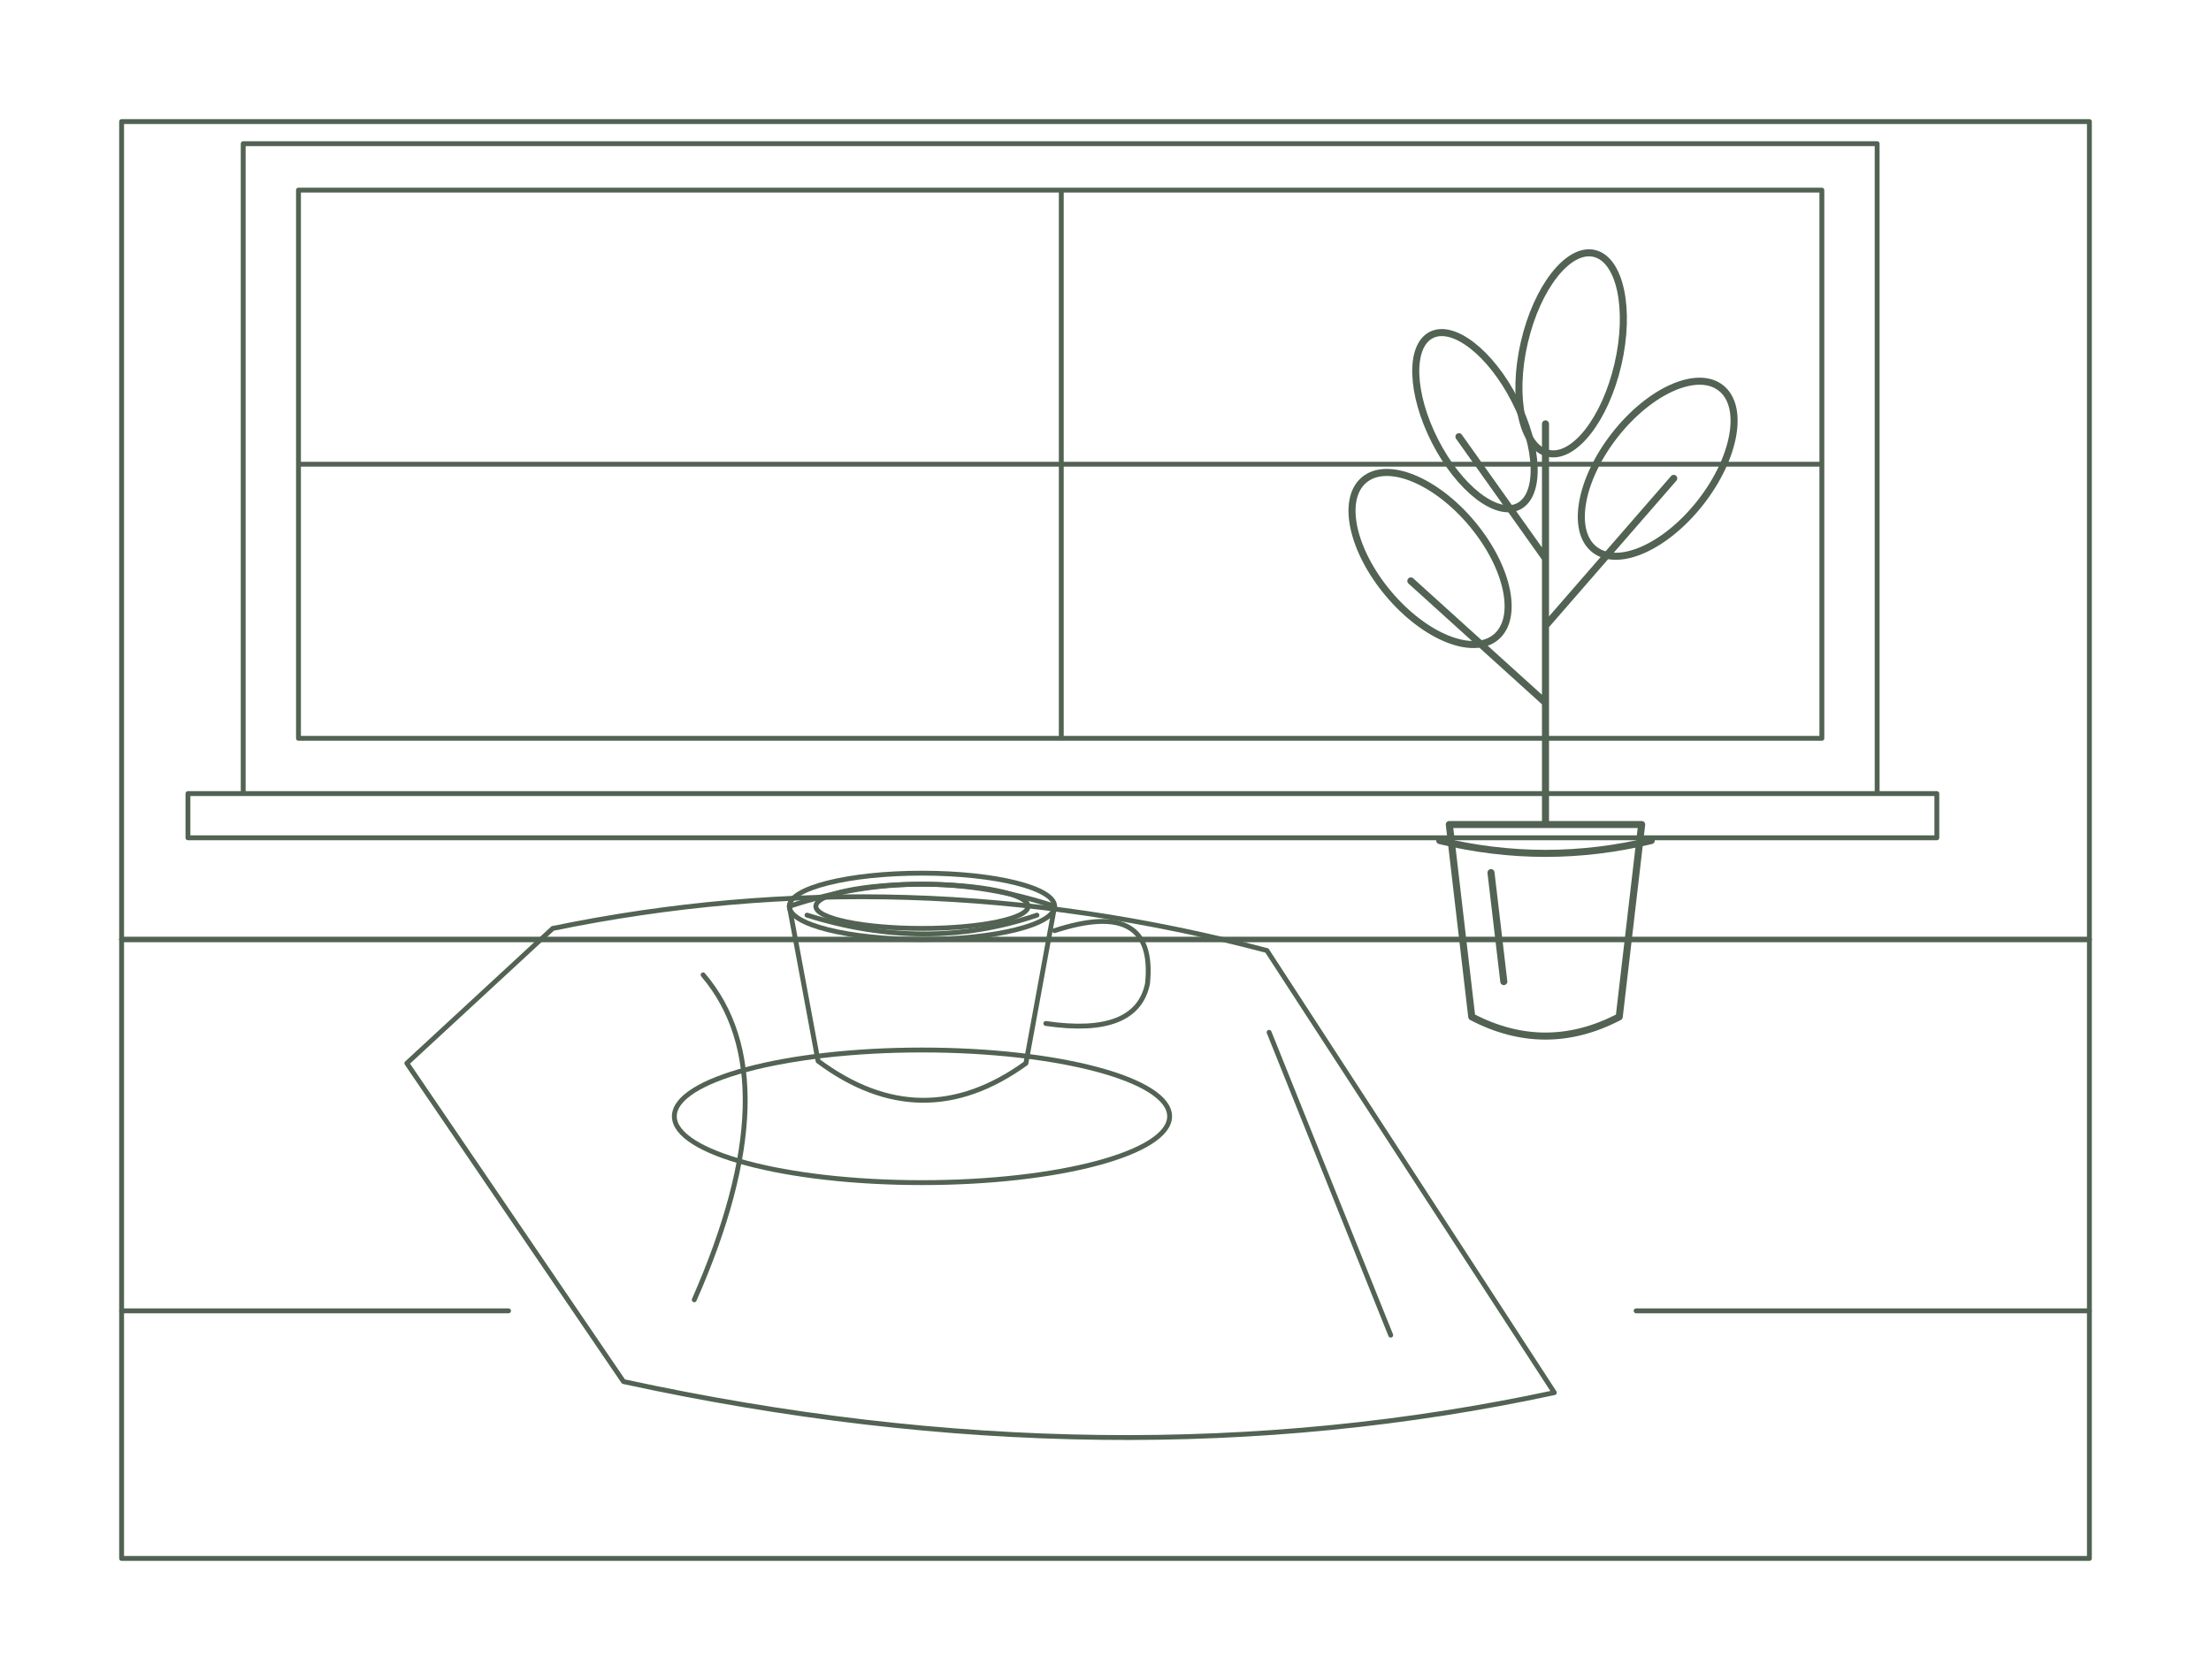
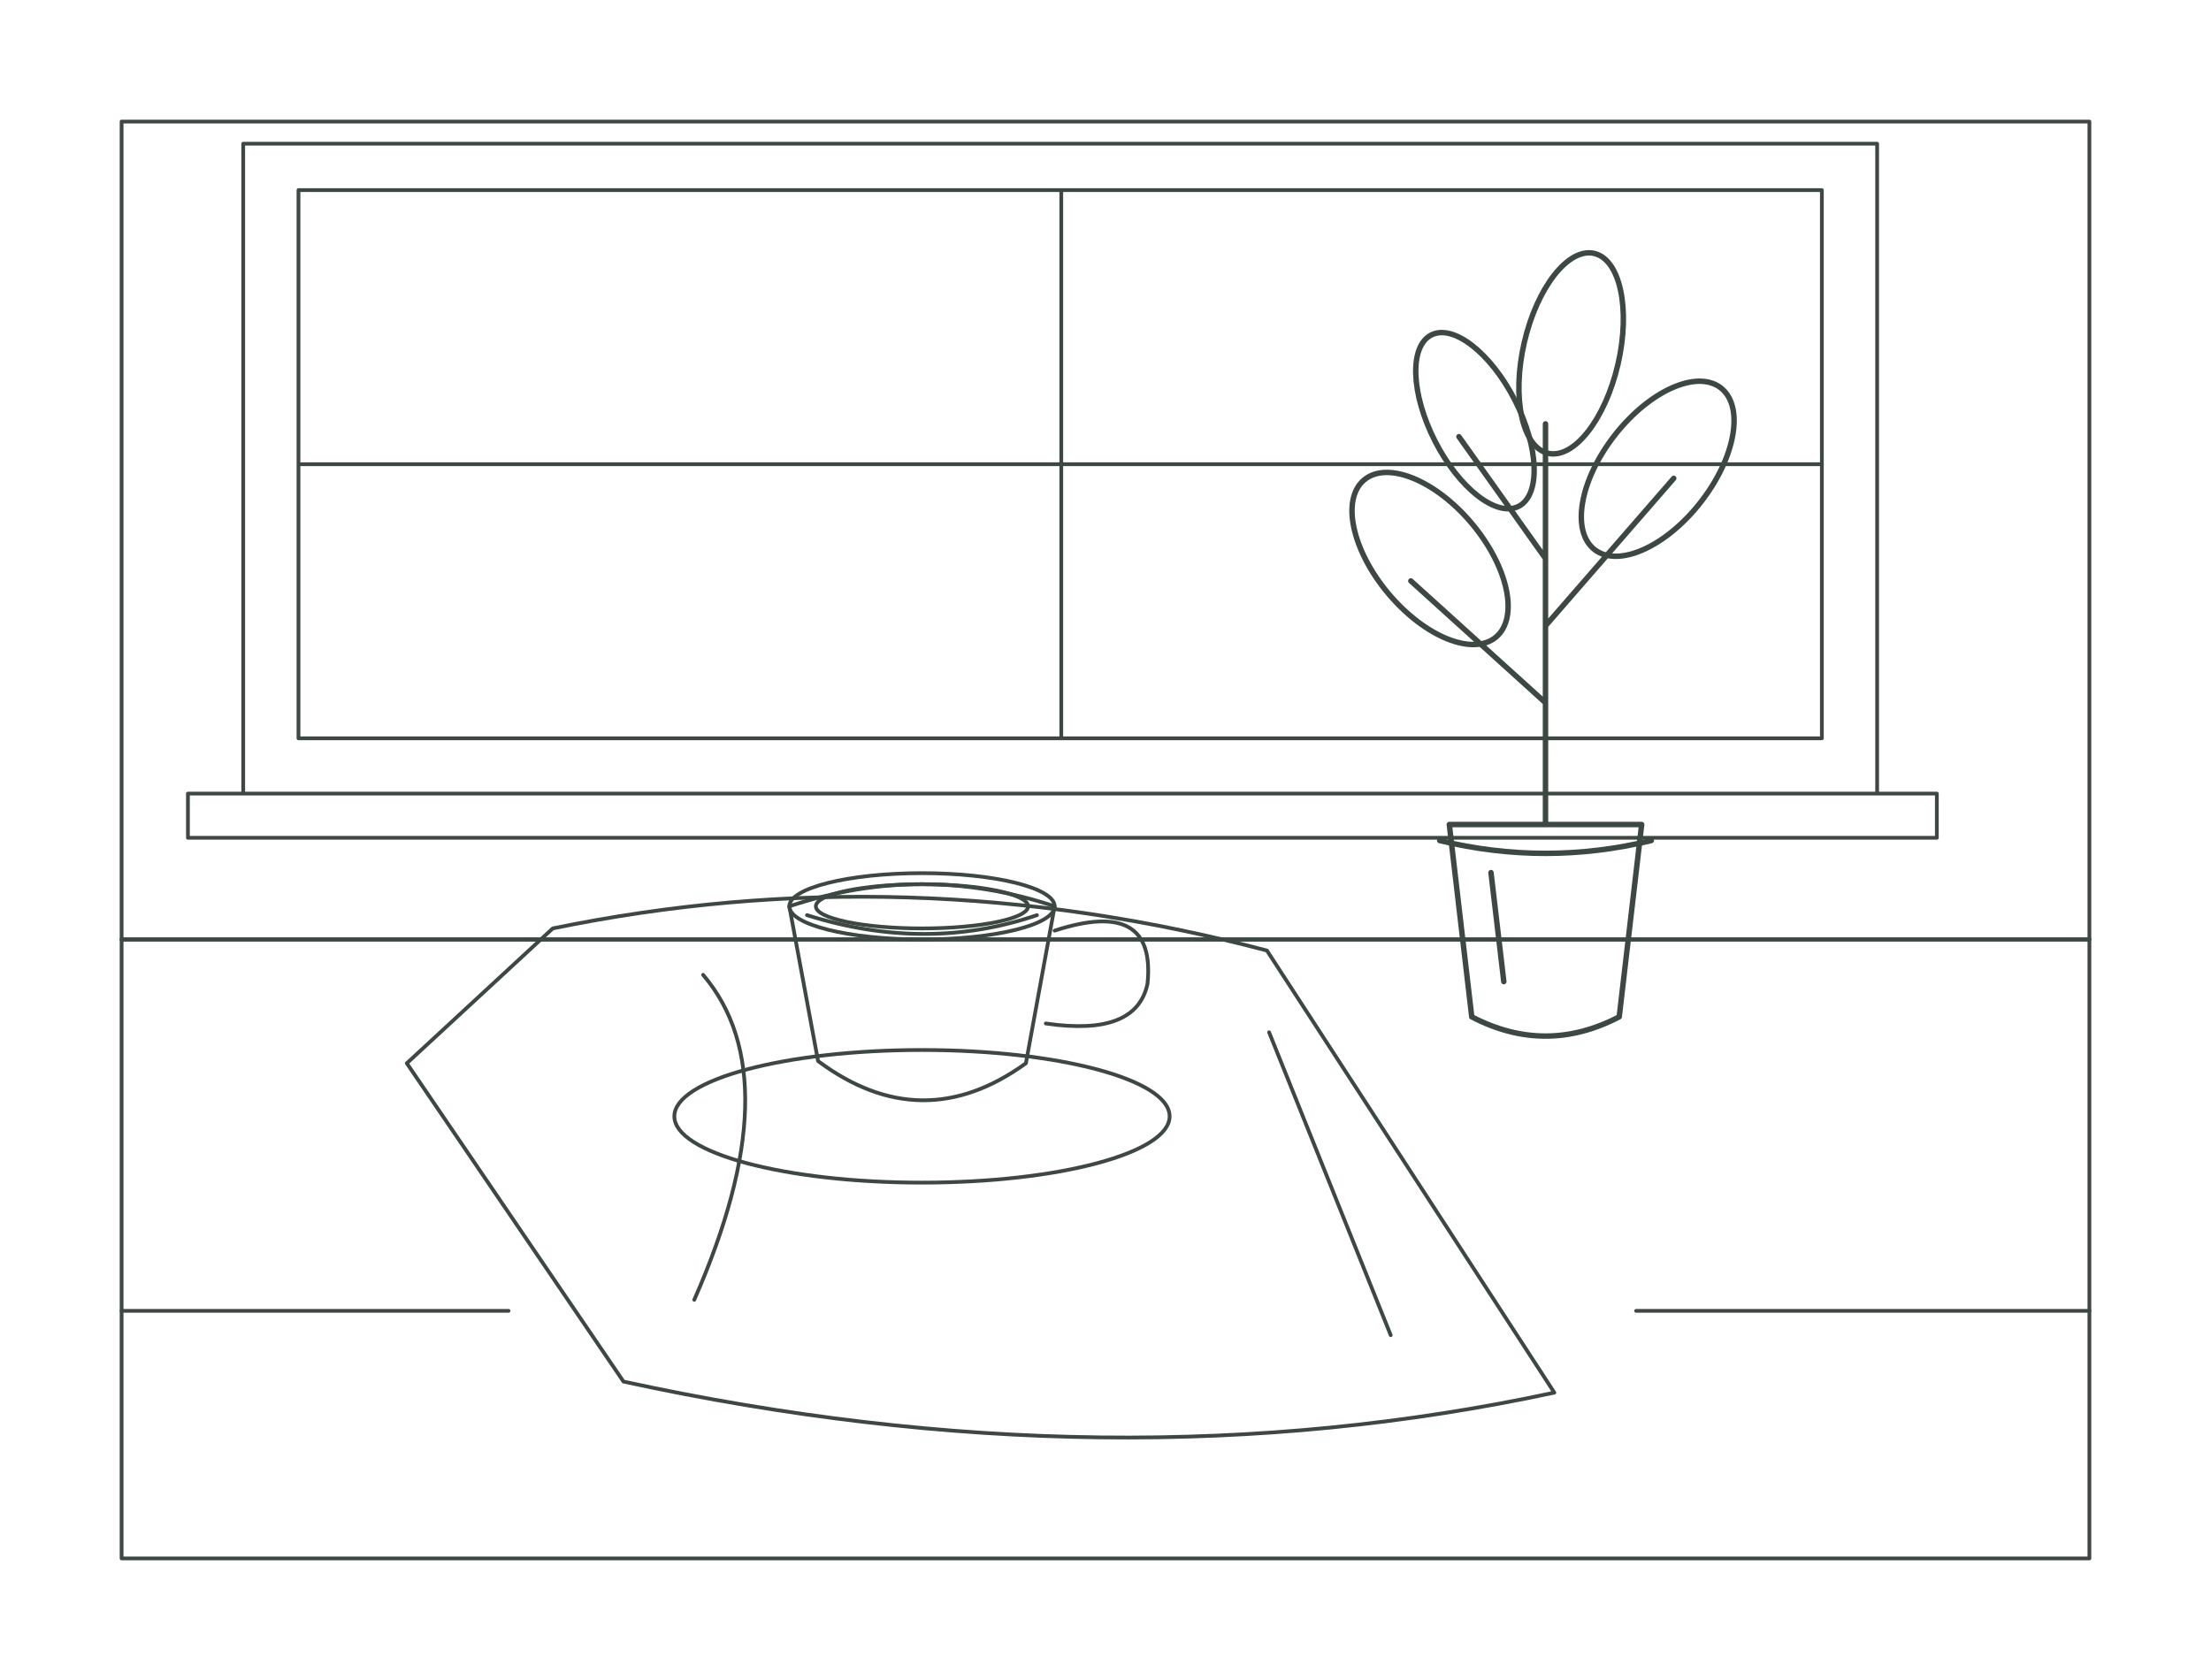
<svg xmlns="http://www.w3.org/2000/svg" width="1000" height="760" viewBox="0 0 1000 760">
-   <g fill="none" stroke="#526253" stroke-width="2.2" stroke-linecap="round" stroke-linejoin="round">
-     <path d="M55 55H945V425H55Z" />
-     <path d="M55 425H945V705H55Z" />
-     <path d="M250 420Q410 387 573 430L703 630Q503 673 282 625L184 481Z" />
-     <ellipse cx="417" cy="505" rx="112" ry="30" />
-     <path d="M357 410Q417 390 477 410L464 481Q417 515 370 480Z M477 421Q523 406 519 445Q514 469 473 463" />
-     <ellipse cx="417" cy="410" rx="60" ry="15" />
-     <g transform="translate(699 373) scale(1.45)">
-       <path d="M-30 0H30L23 60Q0 72 -23 60Z M0 0V-125 M0-38L-42-76 M0-62L40-108 M0-83L-27-121" />
-       <ellipse cx="-36" cy="-83" rx="17" ry="32" transform="rotate(-40 -36 -83)" />
-       <ellipse cx="35" cy="-111" rx="17" ry="32" transform="rotate(38 35 -111)" />
-       <ellipse cx="-22" cy="-126" rx="14" ry="30" transform="rotate(-27 -22 -126)" />
-       <ellipse cx="8" cy="-147" rx="15" ry="32" transform="rotate(13 8 -147)" />
-       <path d="M-33 5Q0 13 33 5 M-17 15L-13 49" />
+   <g fill="none" stroke="#3d4842" stroke-linecap="round" stroke-linejoin="round">
+     <g stroke-width="1.7">
+       <path d="M55 55H945V425H55Z" />
+       <path d="M55 425H945V705H55Z" />
+       <path d="M250 420Q410 387 573 430L703 630Q503 673 282 625L184 481Z" />
+       <ellipse cx="417" cy="505" rx="112" ry="30" />
+       <path d="M357 410Q417 390 477 410L464 481Q417 515 370 480Z M477 421Q523 406 519 445Q514 469 473 463" />
+       <ellipse cx="417" cy="410" rx="60" ry="15" />
+       <g transform="translate(699 373) scale(1.45)">
+         <path d="M-30 0H30L23 60Q0 72 -23 60Z M0 0V-125 M0-38L-42-76 M0-62L40-108 M0-83L-27-121" />
+         <ellipse cx="-36" cy="-83" rx="17" ry="32" transform="rotate(-40 -36 -83)" />
+         <ellipse cx="35" cy="-111" rx="17" ry="32" transform="rotate(38 35 -111)" />
+         <ellipse cx="-22" cy="-126" rx="14" ry="30" transform="rotate(-27 -22 -126)" />
+         <ellipse cx="8" cy="-147" rx="15" ry="32" transform="rotate(13 8 -147)" />
+         <path d="M-33 5Q0 13 33 5 M-17 15L-13 49" />
+       </g>
+       <path d="M110 65H849V359H110Z M135 86H824V334H135Z M480 86V334 M135 210H824 M85 359H876V379H85Z M55 425H945 M55 593H230 M740 593H945 M318 441Q358 488 314 588 M574 467L629 604 M365 414Q419 431 469 414" />
+       <ellipse cx="417" cy="410" rx="48" ry="10" />
    </g>
-     <path d="M110 65H849V359H110Z M135 86H824V334H135Z M480 86V334 M135 210H824 M85 359H876V379H85Z M55 425H945 M55 593H230 M740 593H945 M318 441Q358 488 314 588 M574 467L629 604 M365 414Q419 431 469 414" />
-     <ellipse cx="417" cy="410" rx="48" ry="10" />
  </g>
</svg>
